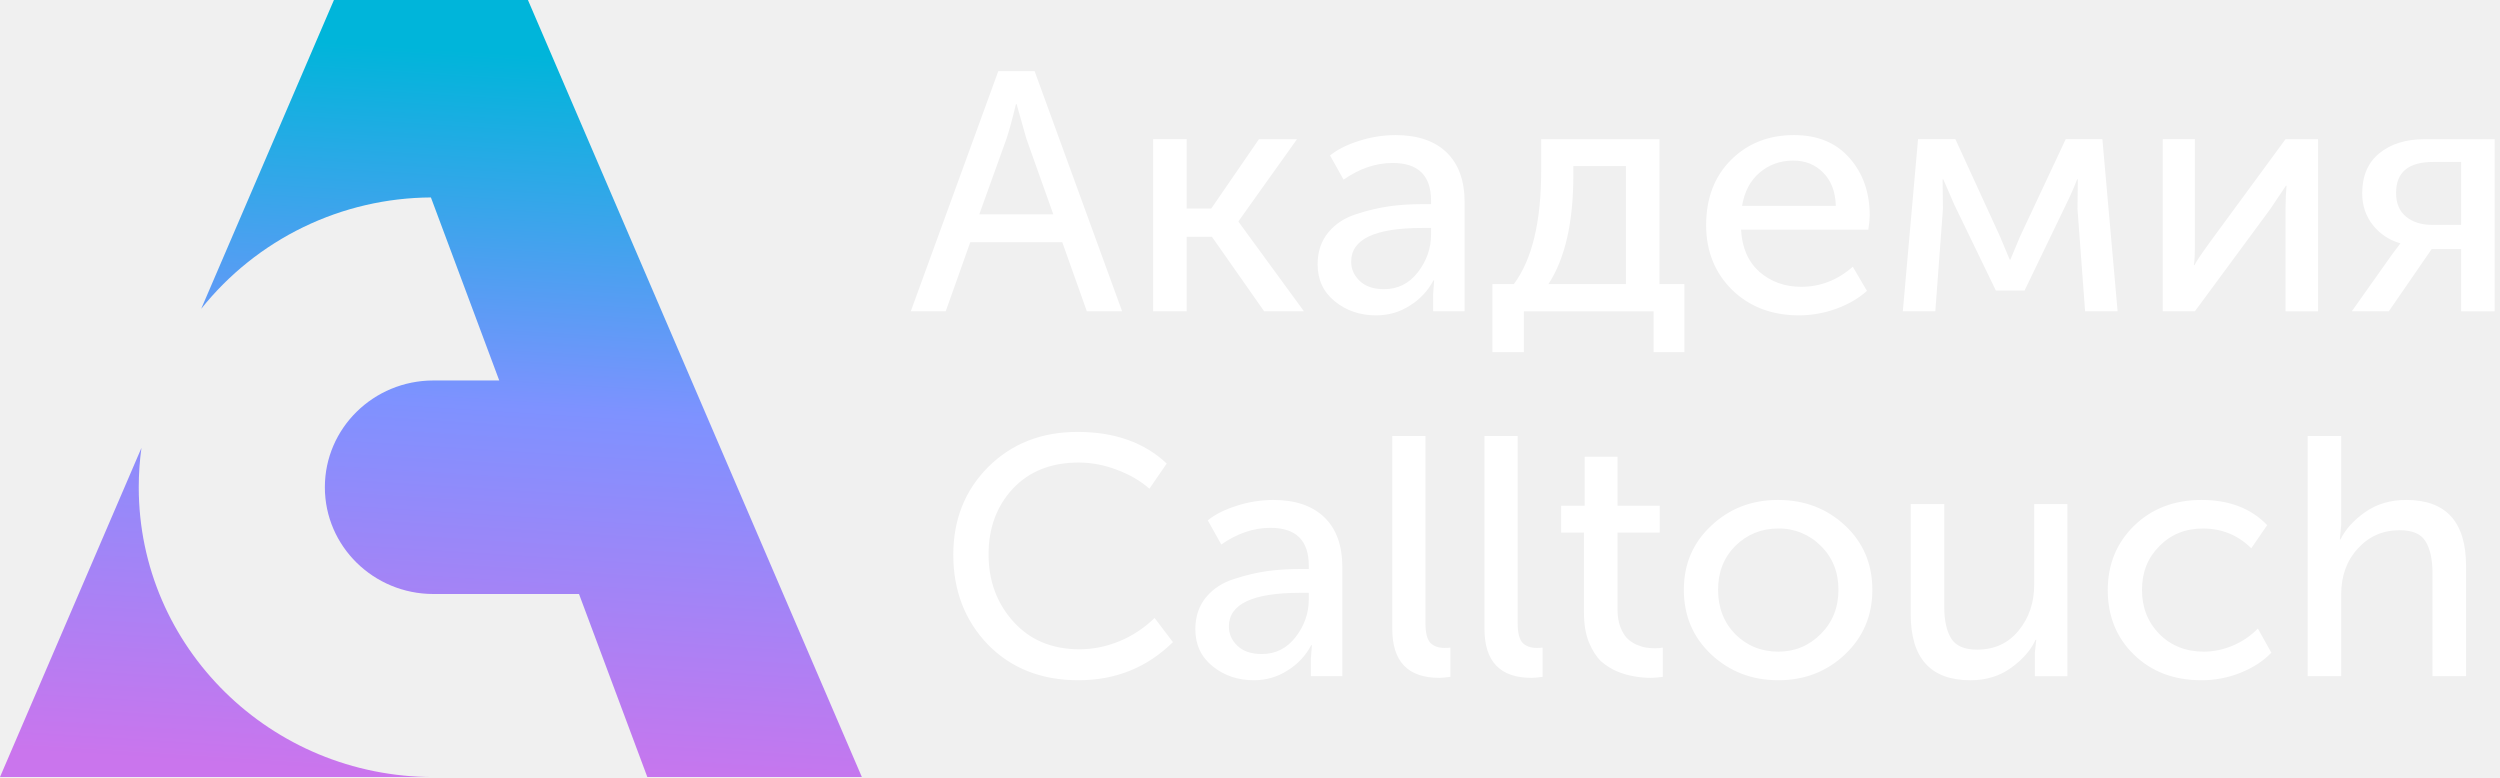
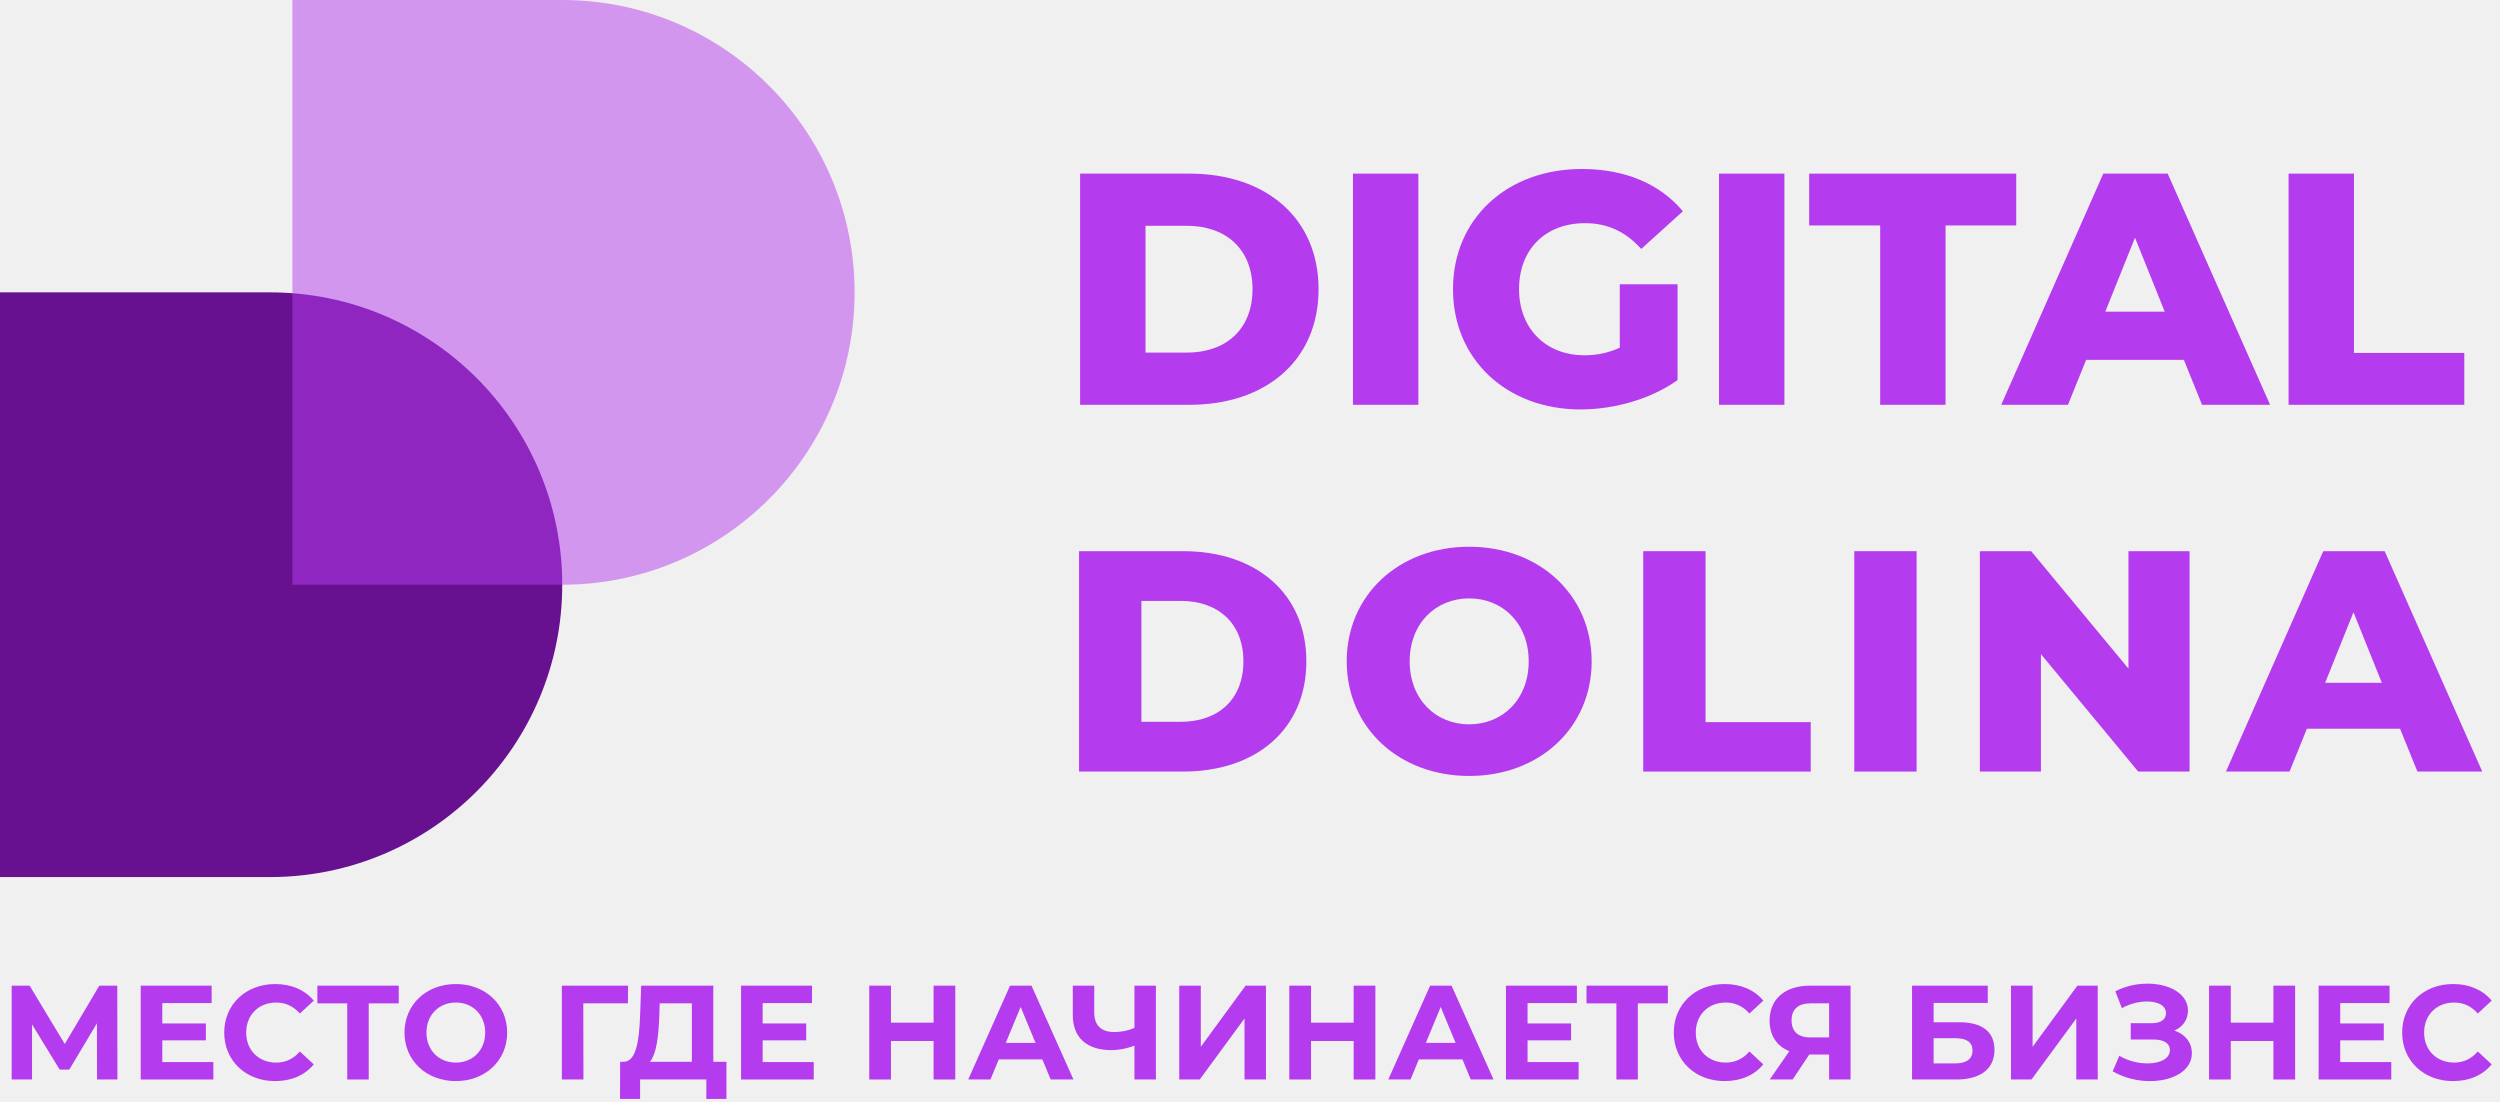
- <svg xmlns="http://www.w3.org/2000/svg" width="148" height="46" viewBox="0 0 148 46" fill="none">
-   <path d="M53.919 18.428L59.099 4.211H61.249L66.429 18.428H64.341L62.887 14.34H57.44L55.987 18.428H53.918H53.919ZM57.973 12.689H62.355L60.758 8.2L60.184 6.165H60.144C59.938 7.025 59.754 7.703 59.59 8.199L57.973 12.69V12.689ZM68.265 18.428V8.238H70.251V12.347H71.705L74.53 8.239H76.783L73.323 13.092V13.132L77.193 18.428H74.838L71.746 14.018H70.25V18.428H68.264H68.265ZM78.003 15.65C78.003 14.898 78.214 14.267 78.638 13.756C79.061 13.246 79.62 12.884 80.317 12.669C80.957 12.457 81.615 12.302 82.282 12.206C82.882 12.126 83.518 12.085 84.187 12.085H84.719V11.883C84.719 10.393 83.961 9.648 82.446 9.648C81.45 9.648 80.48 9.978 79.539 10.635L78.739 9.205C79.163 8.856 79.736 8.567 80.459 8.339C81.154 8.115 81.879 8 82.609 7.997C83.92 7.997 84.931 8.339 85.64 9.024C86.35 9.709 86.705 10.695 86.705 11.984V18.428H84.842V17.401L84.903 16.596H84.863C84.541 17.209 84.06 17.723 83.47 18.086C82.87 18.476 82.2 18.67 81.463 18.67C80.521 18.67 79.709 18.395 79.027 17.844C78.344 17.294 78.003 16.562 78.003 15.649V15.65ZM79.989 15.488C79.989 15.931 80.159 16.314 80.501 16.636C80.842 16.958 81.32 17.119 81.934 17.119C82.754 17.119 83.422 16.784 83.941 16.113C84.46 15.441 84.719 14.696 84.719 13.877V13.495H84.207C81.395 13.495 79.989 14.159 79.989 15.488ZM91.668 16.817H96.255V9.83H93.142V10.374C93.142 13.167 92.651 15.314 91.668 16.818V16.817ZM88.351 16.817H89.621C90.699 15.367 91.238 13.132 91.238 10.111V8.24H98.241V16.818H99.715V20.846H97.893V18.429H90.214V20.846H88.351V16.818V16.817ZM101.003 13.334C101.003 11.736 101.494 10.447 102.477 9.467C103.46 8.487 104.702 7.997 106.204 7.997C107.61 7.997 108.709 8.453 109.501 9.367C110.292 10.266 110.688 11.4 110.688 12.77C110.688 12.944 110.661 13.22 110.606 13.595H103.071C103.126 14.655 103.487 15.488 104.156 16.092C104.839 16.683 105.665 16.979 106.634 16.979C107.767 16.979 108.784 16.582 109.685 15.79L110.524 17.22C110.033 17.663 109.419 18.019 108.681 18.287C107.985 18.538 107.251 18.667 106.511 18.67C104.9 18.67 103.576 18.167 102.539 17.16C101.515 16.14 101.003 14.864 101.003 13.334ZM103.132 12.186H108.681C108.654 11.34 108.402 10.682 107.924 10.212C107.46 9.742 106.873 9.507 106.163 9.507C105.385 9.507 104.716 9.749 104.156 10.232C103.61 10.702 103.269 11.353 103.132 12.186ZM112.647 18.428L113.548 8.238H115.759L118.4 13.998L118.974 15.368H119.015C119.219 14.871 119.411 14.414 119.588 13.998L122.291 8.238H124.461L125.362 18.428H123.438L122.987 12.367L123.008 10.615H122.967C122.789 11.085 122.571 11.581 122.311 12.105L119.854 17.2H118.155L115.698 12.125L115.042 10.615H115.001L115.022 12.367L114.571 18.428H112.647ZM128.034 18.428V8.238H129.938V14.32C129.938 15.032 129.918 15.488 129.877 15.69H129.918C129.986 15.528 130.293 15.072 130.839 14.32L135.303 8.239H137.228V18.429H135.303V12.347C135.303 12.159 135.31 11.897 135.323 11.561C135.351 11.212 135.364 11.024 135.364 10.998H135.323C135.31 11.024 135.009 11.474 134.422 12.347L129.938 18.428H128.034ZM139.227 18.428L141.623 15.045L142.094 14.421V14.401C141.466 14.226 140.908 13.86 140.497 13.354C140.06 12.817 139.842 12.179 139.842 11.441C139.842 10.421 140.176 9.635 140.845 9.084C141.528 8.52 142.428 8.239 143.548 8.239H147.684V18.429H145.698V14.743H143.957L141.418 18.428H139.227ZM143.978 13.313H145.698V9.588H144.039C142.579 9.588 141.848 10.198 141.848 11.42C141.848 12.038 142.046 12.508 142.442 12.83C142.838 13.152 143.35 13.313 143.978 13.313ZM56.435 32.84C56.435 30.758 57.125 29.026 58.503 27.643C59.895 26.261 61.656 25.569 63.786 25.569C65.984 25.569 67.745 26.194 69.069 27.442L68.045 28.932C67.513 28.462 66.865 28.087 66.1 27.805C65.388 27.53 64.631 27.387 63.868 27.382C62.23 27.382 60.926 27.899 59.957 28.932C59.001 29.966 58.523 31.262 58.523 32.819C58.523 34.389 59.015 35.719 59.998 36.806C60.981 37.894 62.284 38.438 63.908 38.438C64.714 38.438 65.506 38.276 66.284 37.954C67.054 37.633 67.756 37.168 68.352 36.584L69.437 38.014C67.908 39.518 66.045 40.27 63.847 40.27C61.649 40.27 59.861 39.565 58.482 38.156C57.117 36.733 56.435 34.96 56.435 32.839V32.84ZM70.764 37.25C70.764 36.498 70.976 35.867 71.399 35.356C71.822 34.846 72.382 34.484 73.078 34.269C73.788 34.041 74.443 33.886 75.044 33.806C75.644 33.726 76.279 33.685 76.948 33.685H77.48V33.483C77.48 31.993 76.723 31.248 75.207 31.248C74.211 31.248 73.242 31.578 72.3 32.235L71.501 30.805C71.924 30.456 72.498 30.168 73.221 29.939C73.916 29.715 74.641 29.6 75.371 29.597C76.681 29.597 77.691 29.939 78.401 30.624C79.111 31.309 79.467 32.295 79.467 33.584V40.028H77.603V39.001L77.665 38.196H77.624C77.302 38.809 76.821 39.323 76.231 39.686C75.631 40.076 74.961 40.27 74.225 40.27C73.283 40.27 72.47 39.995 71.788 39.444C71.105 38.894 70.764 38.162 70.764 37.249V37.25ZM72.75 37.088C72.75 37.531 72.92 37.914 73.262 38.236C73.603 38.558 74.082 38.719 74.695 38.719C75.515 38.719 76.183 38.384 76.702 37.712C77.221 37.042 77.48 36.296 77.48 35.477V35.095H76.968C74.156 35.095 72.75 35.759 72.75 37.088ZM82.422 37.23V25.81H84.388V36.907C84.388 37.457 84.483 37.84 84.674 38.055C84.879 38.256 85.159 38.357 85.514 38.357C85.664 38.357 85.78 38.35 85.862 38.337V40.069C85.575 40.109 85.357 40.129 85.207 40.129C83.35 40.129 82.422 39.163 82.422 37.229V37.23ZM87.881 37.23V25.81H89.847V36.907C89.847 37.457 89.942 37.84 90.134 38.055C90.338 38.256 90.618 38.357 90.973 38.357C91.123 38.357 91.239 38.35 91.321 38.337V40.069C91.034 40.109 90.816 40.129 90.666 40.129C88.809 40.129 87.881 39.163 87.881 37.229V37.23ZM93.77 36.303V31.53H92.42V29.94H93.812V27.04H95.757V29.94H98.255V31.53H95.757V36.081C95.757 36.471 95.812 36.813 95.921 37.108C96.031 37.39 96.16 37.612 96.311 37.773C96.474 37.934 96.658 38.062 96.863 38.156C97.082 38.249 97.273 38.31 97.436 38.336C97.614 38.364 97.791 38.377 97.969 38.377C98.146 38.377 98.303 38.364 98.439 38.337V40.069C98.209 40.101 97.977 40.121 97.744 40.129C97.43 40.129 97.116 40.102 96.802 40.049C96.451 39.995 96.107 39.9 95.778 39.767C95.411 39.615 95.072 39.404 94.774 39.142C94.501 38.874 94.263 38.498 94.058 38.015C93.867 37.518 93.771 36.947 93.771 36.303H93.77ZM99.683 34.913C99.683 33.396 100.222 32.134 101.301 31.127C102.379 30.107 103.696 29.597 105.253 29.597C106.823 29.597 108.147 30.1 109.225 31.107C110.303 32.114 110.843 33.383 110.843 34.913C110.843 36.443 110.303 37.719 109.225 38.74C108.147 39.76 106.829 40.27 105.273 40.27C103.717 40.27 102.393 39.76 101.301 38.74C100.222 37.72 99.683 36.444 99.683 34.913ZM101.71 34.913C101.71 35.973 102.052 36.853 102.734 37.551C103.43 38.236 104.277 38.578 105.273 38.578C106.256 38.578 107.096 38.229 107.792 37.531C108.488 36.833 108.836 35.961 108.836 34.913C108.836 33.866 108.488 33 107.792 32.316C107.463 31.983 107.071 31.721 106.638 31.544C106.205 31.367 105.741 31.28 105.273 31.288C104.277 31.288 103.43 31.631 102.734 32.315C102.052 33 101.71 33.866 101.71 34.913ZM113.114 36.363V29.84H115.1V35.921C115.1 36.727 115.236 37.351 115.509 37.794C115.782 38.237 116.294 38.459 117.045 38.459C118.069 38.459 118.888 38.083 119.502 37.331C120.117 36.579 120.424 35.673 120.424 34.612V29.84H122.389V40.03H120.465V38.62L120.547 37.875H120.506C120.233 38.479 119.755 39.029 119.072 39.525C118.39 40.023 117.584 40.271 116.656 40.271C114.294 40.271 113.114 38.969 113.114 36.364V36.363ZM124.779 34.934C124.779 33.416 125.297 32.148 126.335 31.127C127.386 30.107 128.717 29.597 130.328 29.597C131.966 29.597 133.263 30.094 134.218 31.087L133.276 32.457C132.485 31.677 131.529 31.288 130.41 31.288C129.372 31.288 128.512 31.638 127.83 32.336C127.147 33.02 126.806 33.88 126.806 34.913C126.806 35.961 127.147 36.833 127.83 37.531C128.526 38.229 129.406 38.578 130.471 38.578C131.044 38.578 131.618 38.458 132.191 38.216C132.745 37.983 133.247 37.641 133.665 37.209L134.464 38.639C133.986 39.136 133.379 39.532 132.641 39.827C131.906 40.122 131.12 40.272 130.328 40.27C128.703 40.27 127.372 39.767 126.335 38.76C125.297 37.753 124.779 36.477 124.779 34.934ZM136.612 40.028V25.811H138.598V31.087L138.517 31.933H138.558C138.844 31.343 139.329 30.805 140.011 30.322C140.694 29.839 141.506 29.597 142.448 29.597C144.81 29.597 145.99 30.899 145.99 33.504V40.028H144.004V33.947C144.004 33.127 143.868 32.497 143.595 32.054C143.335 31.611 142.823 31.389 142.059 31.389C141.062 31.389 140.237 31.752 139.581 32.477C138.926 33.188 138.598 34.094 138.598 35.195V40.028H136.612Z" fill="white" />
-   <path d="M11.91 18.283L19.769 0H31.254L51.022 46H38.322L34.277 35.165H25.66C22.11 35.165 19.232 32.335 19.232 28.845C19.232 25.354 22.11 22.524 25.66 22.524H29.555L25.51 11.689C22.895 11.704 20.316 12.303 17.962 13.444C15.609 14.585 13.541 16.239 11.91 18.283Z" fill="url(#paint0_linear)" />
-   <path d="M8.374 26.514L0 46H25.66C16.025 46 8.214 38.32 8.214 28.844C8.214 28.054 8.268 27.276 8.374 26.514Z" fill="url(#paint1_linear)" />
+ <svg xmlns="http://www.w3.org/2000/svg" width="152" height="67" viewBox="0 0 152 67" fill="none">
+   <g clip-path="url(#clip0)">
+     <path d="M7.14 65.633L7.131 59.928H6.039L3.937 63.473L1.801 59.928H0.709V65.633H1.948V62.283L3.627 65.03H4.214L5.893 62.218L5.901 65.633H7.14Z" fill="#B53CEE" />
+     <path d="M9.868 64.573V63.253H12.517V62.226H9.868V60.987H12.867V59.928H8.556V65.633H12.973V64.573H9.868Z" fill="#B53CEE" />
+     <path d="M16.722 65.731C17.716 65.731 18.539 65.372 19.077 64.712L18.23 63.93C17.846 64.378 17.366 64.606 16.795 64.606C15.727 64.606 14.969 63.856 14.969 62.781C14.969 61.705 15.727 60.955 16.795 60.955C17.366 60.955 17.846 61.183 18.23 61.623L19.077 60.841C18.539 60.189 17.716 59.83 16.73 59.83C14.953 59.83 13.633 61.061 13.633 62.781C13.633 64.5 14.953 65.731 16.722 65.731Z" fill="#B53CEE" />
+     <path d="M24.243 59.928H19.296V61.004H21.113V65.633H22.418V61.004H24.243V59.928Z" fill="#B53CEE" />
+     <path d="M27.715 65.73C29.508 65.73 30.837 64.483 30.837 62.78C30.837 61.076 29.508 59.829 27.715 59.829C25.914 59.829 24.593 61.084 24.593 62.78C24.593 64.475 25.914 65.73 27.715 65.73ZM27.715 64.605C26.696 64.605 25.93 63.864 25.93 62.78C25.93 61.696 26.696 60.954 27.715 60.954C28.734 60.954 29.5 61.696 29.5 62.78C29.5 63.864 28.734 64.605 27.715 64.605Z" fill="#B53CEE" />
+     <path d="M38.187 59.928H34.16V65.633H35.473L35.464 61.004H38.178L38.187 59.928Z" fill="#B53CEE" />
+     <path d="M43.369 64.557V59.928H38.984L38.919 61.713C38.862 63.31 38.675 64.533 37.933 64.557H37.705L37.696 66.815H38.919V65.633H42.945V66.815H44.168V64.557H43.369ZM40.084 61.835L40.109 61.004H42.065V64.557H39.514C39.905 64.093 40.035 63.049 40.084 61.835Z" fill="#B53CEE" />
+     <path d="M46.37 64.573V63.253H49.018V62.226H46.37V60.987H49.369V59.928H45.057V65.633H49.475V64.573H46.37Z" fill="#B53CEE" />
+     <path d="M56.762 59.928V62.177H54.17V59.928H52.85V65.633H54.17V63.294H56.762V65.633H58.082V59.928H56.762Z" fill="#B53CEE" />
+     <path d="M63.881 65.633H65.266L62.715 59.928H61.411L58.868 65.633H60.221L60.726 64.41H63.375L63.881 65.633ZM61.15 63.408L62.055 61.224L62.96 63.408H61.15Z" fill="#B53CEE" />
+     <path d="M68.975 59.928V62.495C68.608 62.658 68.184 62.748 67.752 62.748C66.962 62.748 66.53 62.348 66.53 61.566V59.928H65.226V61.713C65.226 63.09 66.065 63.848 67.597 63.848C68.021 63.848 68.478 63.758 68.975 63.579V65.633H70.279V59.928H68.975Z" fill="#B53CEE" />
+     <path d="M71.697 65.633H72.944L75.666 61.925V65.633H76.97V59.928H75.731L73.009 63.644V59.928H71.697V65.633Z" fill="#B53CEE" />
+     <path d="M82.302 59.928V62.177H79.711V59.928H78.39V65.633H79.711V63.294H82.302V65.633H83.623V59.928H82.302Z" fill="#B53CEE" />
+     <path d="M89.421 65.633H90.807L88.255 59.928H86.951L84.409 65.633H85.762L86.267 64.41H88.916L89.421 65.633ZM86.691 63.408L87.595 61.224L88.5 63.408H86.691Z" fill="#B53CEE" />
+     <path d="M92.875 64.573V63.253H95.524V62.226H92.875V60.987H95.874V59.928H91.563V65.633H95.98V64.573H92.875Z" fill="#B53CEE" />
+     <path d="M101.406 59.928H96.459V61.004H98.277V65.633H99.581V61.004H101.406V59.928Z" fill="#B53CEE" />
+     <path d="M104.855 65.73C105.849 65.73 106.673 65.371 107.211 64.711L106.363 63.929C105.98 64.377 105.499 64.605 104.928 64.605C103.861 64.605 103.103 63.855 103.103 62.78C103.103 61.704 103.861 60.954 104.928 60.954C105.499 60.954 105.98 61.182 106.363 61.622L107.211 60.84C106.673 60.188 105.849 59.829 104.863 59.829C103.086 59.829 101.766 61.06 101.766 62.78C101.766 64.499 103.086 65.73 104.855 65.73Z" fill="#B53CEE" />
+     <path d="M110.053 59.928C108.545 59.928 107.591 60.727 107.591 62.055C107.591 62.952 108.023 63.604 108.79 63.913L107.6 65.633H108.993L110.004 64.117H111.21V65.633H112.514V59.928H110.053ZM110.086 61.004H111.21V63.074H110.053C109.311 63.074 108.928 62.699 108.928 62.039C108.928 61.354 109.336 61.004 110.086 61.004Z" fill="#B53CEE" />
+     <path d="M116.252 65.633H118.958C120.425 65.633 121.265 64.973 121.265 63.832C121.265 62.74 120.523 62.153 119.145 62.153H117.564V60.979H120.857V59.928H116.252V65.633ZM117.564 64.655V63.123H118.885C119.577 63.123 119.928 63.367 119.928 63.873C119.928 64.386 119.561 64.655 118.885 64.655H117.564Z" fill="#B53CEE" />
+     <path d="M122.269 65.633H123.516L126.238 61.925V65.633H127.543V59.928H126.304L123.582 63.644V59.928H122.269V65.633Z" fill="#B53CEE" />
+     <path d="M132.206 62.658C132.711 62.438 133.029 61.998 133.029 61.444C133.029 60.409 131.888 59.806 130.568 59.806C129.916 59.806 129.231 59.952 128.612 60.27L129.011 61.297C129.5 61.02 130.063 60.89 130.543 60.89C131.187 60.89 131.693 61.134 131.693 61.599C131.693 61.974 131.383 62.21 130.845 62.21H129.549V63.204H130.943C131.538 63.204 131.929 63.416 131.929 63.848C131.929 64.378 131.318 64.655 130.568 64.655C130.014 64.655 129.378 64.508 128.856 64.191L128.449 65.136C129.158 65.543 129.965 65.731 130.723 65.731C132.092 65.731 133.266 65.112 133.266 64.036C133.266 63.392 132.866 62.886 132.206 62.658Z" fill="#B53CEE" />
+     <path d="M138.223 59.928V62.177H135.632V59.928H134.311V65.633H135.632V63.294H138.223V65.633H139.544V59.928H138.223Z" fill="#B53CEE" />
+     <path d="M142.285 64.573V63.253H144.934V62.226H142.285V60.987H145.284V59.928H140.973V65.633H145.39V64.573H142.285Z" fill="#B53CEE" />
+     <path d="M149.14 65.73C150.134 65.73 150.958 65.371 151.496 64.711L150.648 63.929C150.266 64.377 149.784 64.605 149.214 64.605C148.146 64.605 147.387 63.855 147.387 62.78C147.387 61.704 148.146 60.954 149.214 60.954C149.784 60.954 150.266 61.182 150.648 61.622L151.496 60.84C150.958 60.188 150.134 59.829 149.149 59.829C147.372 59.829 146.051 61.06 146.051 62.78C146.051 64.499 147.372 65.73 149.14 65.73Z" fill="#B53CEE" />
+     <path d="M65.606 46.911H71.942C76.384 46.911 79.427 44.327 79.427 40.211C79.427 36.095 76.384 33.511 71.942 33.511H65.606V46.911ZM69.397 43.886V36.535H71.789C74.067 36.535 75.599 37.895 75.599 40.211C75.599 42.527 74.067 43.886 71.789 43.886H69.397Z" fill="#B53CEE" />
+     <path d="M89.327 47.178C93.615 47.178 96.773 44.23 96.773 40.21C96.773 36.19 93.615 33.242 89.327 33.242C85.039 33.242 81.88 36.19 81.88 40.21C81.88 44.23 85.039 47.178 89.327 47.178ZM89.327 44.039C87.298 44.039 85.709 42.526 85.709 40.21C85.709 37.894 87.298 36.382 89.327 36.382C91.356 36.382 92.945 37.894 92.945 40.21C92.945 42.526 91.356 44.039 89.327 44.039Z" fill="#B53CEE" />
+     <path d="M99.908 46.911H110.092V43.905H103.698V33.511H99.908V46.911Z" fill="#B53CEE" />
+     <path d="M112.74 46.911H116.53V33.511H112.74V46.911Z" fill="#B53CEE" />
+     <path d="M129.41 33.511V40.651L123.495 33.511H120.375V46.911H124.088V39.77L130.003 46.911H133.124V33.511H129.41Z" fill="#B53CEE" />
+     <path d="M146.978 46.911H150.921L144.987 33.511H141.254L135.338 46.911H139.206L140.258 44.307H145.925L146.978 46.911ZM141.369 41.513L143.092 37.224L144.814 41.513H141.369Z" fill="#B53CEE" />
+     <path d="M65.671 24.612H72.318C76.976 24.612 80.169 21.901 80.169 17.584C80.169 13.267 76.976 10.556 72.318 10.556H65.671V24.612ZM69.647 21.439V13.728H72.157C74.547 13.728 76.153 15.154 76.153 17.584C76.153 20.013 74.547 21.439 72.157 21.439H69.647Z" fill="#B53CEE" />
+     <path d="M82.26 24.612H86.236V10.556H82.26V24.612Z" fill="#B53CEE" />
+     <path d="M98.483 21.139C97.78 21.46 97.077 21.601 96.334 21.601C93.965 21.601 92.358 19.954 92.358 17.584C92.358 15.155 93.965 13.569 96.374 13.569C97.72 13.569 98.824 14.07 99.788 15.135L102.318 12.846C100.932 11.179 98.804 10.275 96.174 10.275C91.615 10.275 88.342 13.307 88.342 17.584C88.342 21.861 91.615 24.894 96.093 24.894C98.141 24.894 100.37 24.271 101.997 23.107V17.283H98.483V21.139Z" fill="#B53CEE" />
+     <path d="M104.516 24.612H108.492V10.556H104.516V24.612Z" fill="#B53CEE" />
+     <path d="M114.314 24.612H118.29V13.708H122.587V10.556H109.997V13.708H114.314V24.612Z" fill="#B53CEE" />
+     <path d="M133.884 24.612H138.021L131.796 10.556H127.88L121.675 24.612H125.732L126.836 21.881H132.78L133.884 24.612ZM128.001 18.949L129.808 14.451L131.615 18.949H128.001Z" fill="#B53CEE" />
+     <path d="M139.146 24.612H149.829V21.459H143.122V10.556H139.146V24.612Z" fill="#B53CEE" />
+     <path d="M-6.10352e-05 17.775H16.408C26.225 17.775 34.184 25.734 34.184 35.551C34.184 45.368 26.225 53.326 16.408 53.326H-6.10352e-05V17.775Z" fill="#671090" />
+     <path opacity="0.5" d="M17.776 0H34.184C44.001 0 51.959 7.958 51.959 17.776C51.959 27.593 44.001 35.551 34.184 35.551H17.776V0Z" fill="#B53CEE" />
+   </g>
  <defs>
-     <linearGradient id="paint0_linear" x1="25.511" y1="0.038" x2="22.629" y2="45.819" gradientUnits="userSpaceOnUse">
-       <stop offset="0.062" stop-color="#00B5DA" />
-       <stop offset="0.515" stop-color="#7E92FF" />
-       <stop offset="1" stop-color="#CA75ED" />
-     </linearGradient>
-     <linearGradient id="paint1_linear" x1="25.511" y1="0.038" x2="22.629" y2="45.819" gradientUnits="userSpaceOnUse">
-       <stop offset="0.062" stop-color="#00B5DA" />
-       <stop offset="0.515" stop-color="#7E92FF" />
-       <stop offset="1" stop-color="#CA75ED" />
-     </linearGradient>
+     <clipPath id="clip0">
+       <rect width="151.776" height="67" fill="white" />
+     </clipPath>
  </defs>
</svg>
